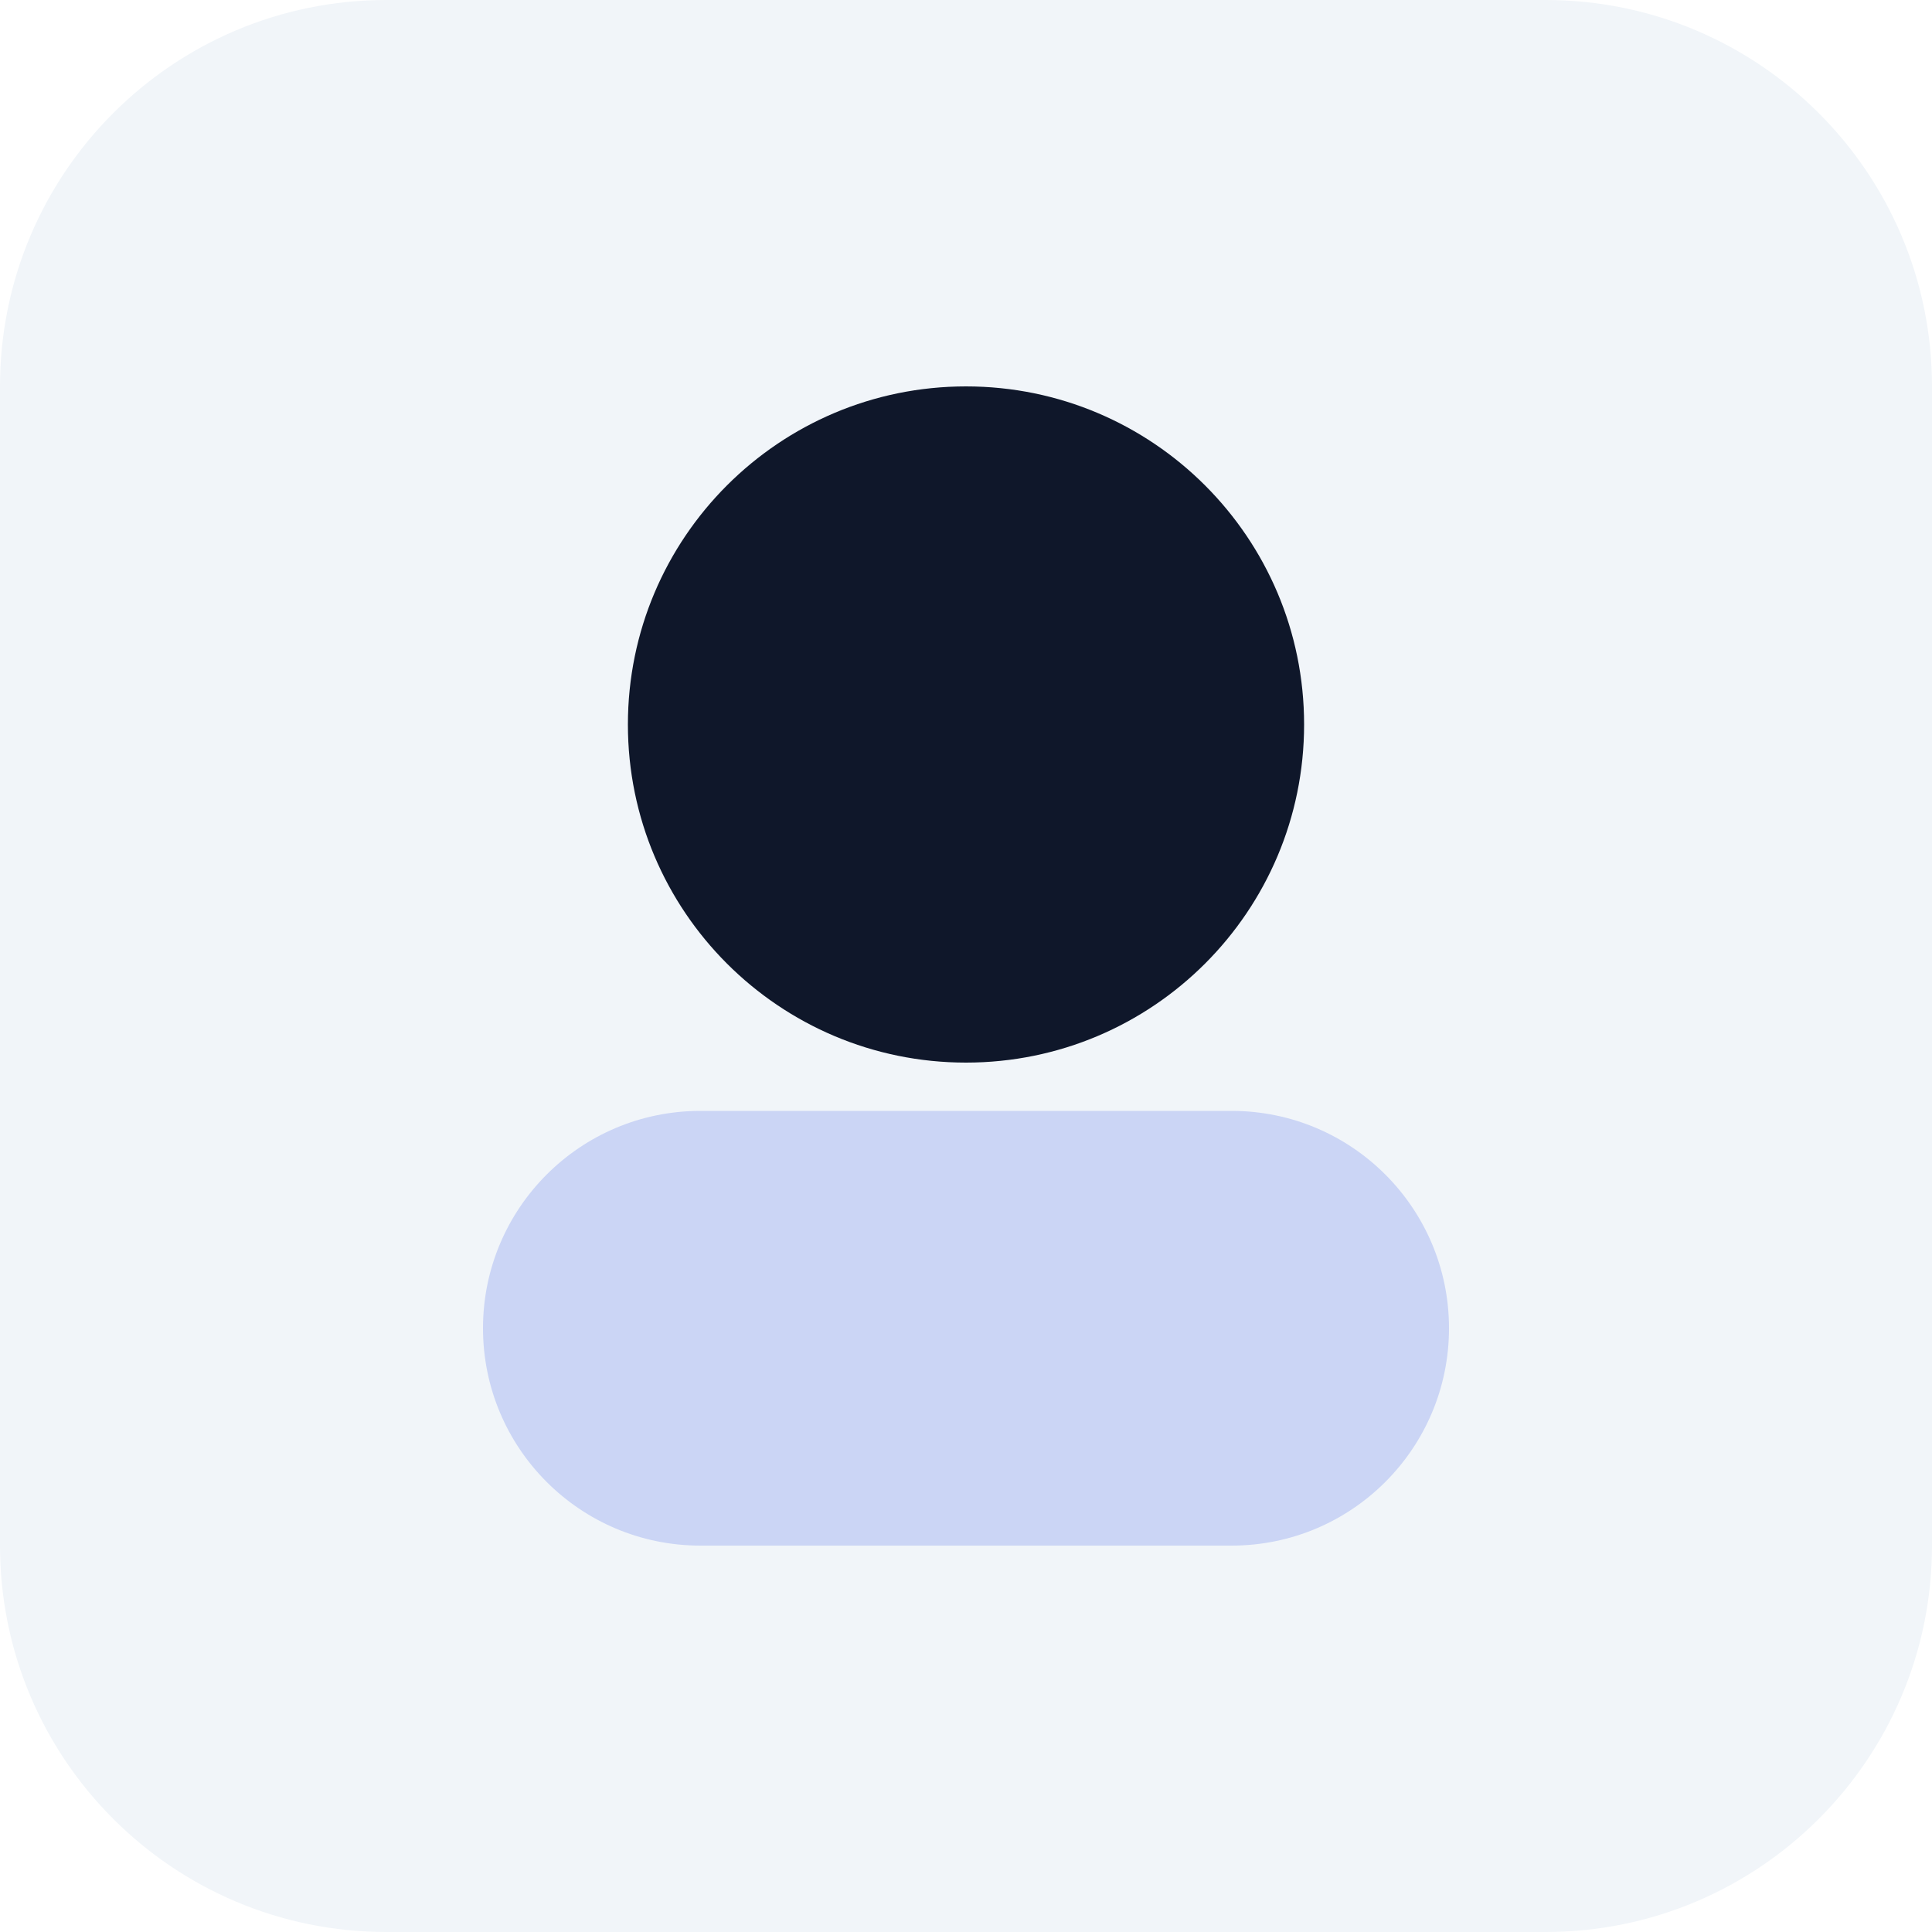
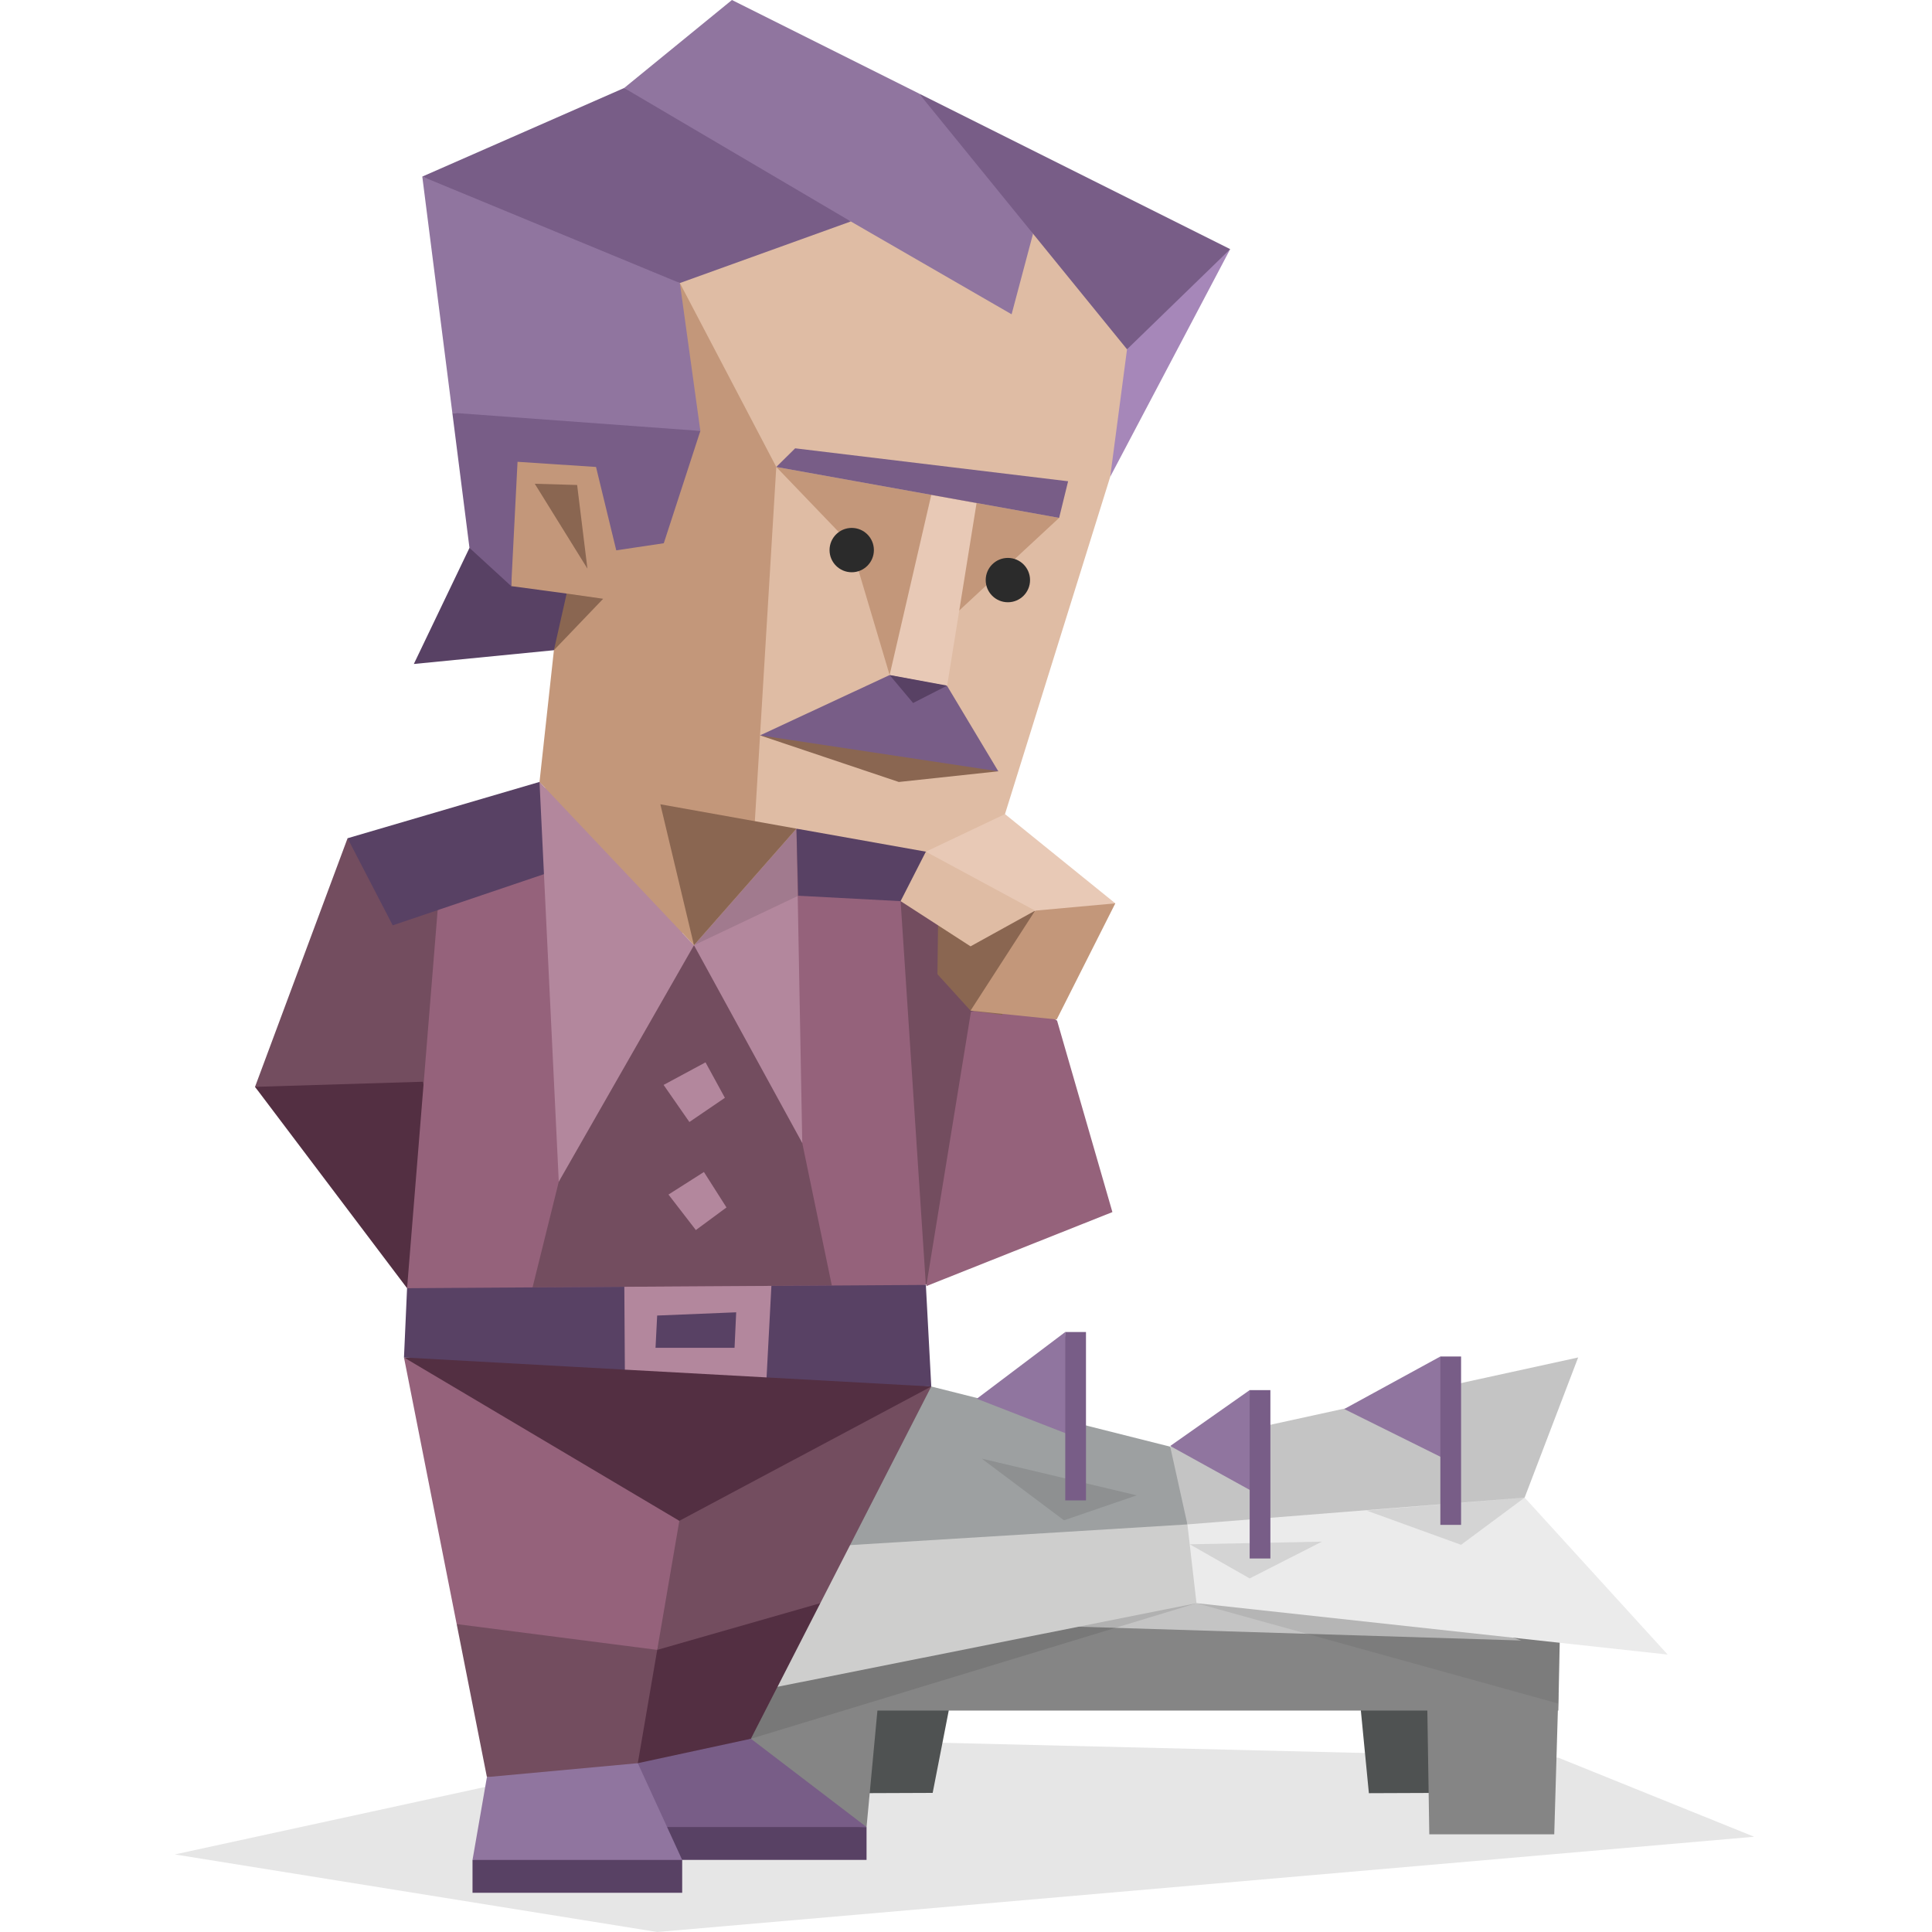
- <svg xmlns="http://www.w3.org/2000/svg" viewBox="0 0 80 80">
-   <rect width="80" height="80" rx="16" fill="#F1F5F9" />
-   <circle cx="40" cy="30" r="14" fill="#0F172A" />
-   <rect x="20" y="46" width="40" height="18" rx="9" fill="#CBD5F5" />
+ <svg xmlns="http://www.w3.org/2000/svg" width="400.0" height="400.0" viewBox="0 0 400.0 400.0">
+   <path d="M 363.18,380.28 L 322.64,363.91 L 147.741,359.679 L 36.201,383.94 L 136.07,400 L 363.18,380.28 z" opacity="0.1" />
+   <path d="M 281.231,348.79 L 283.411,371.26 L 298.84,371.2 L 299.451,350.55 L 281.231,348.79 z" fill="#4f5252" />
+   <path d="M 175.49,348.79 L 177.68,371.26 L 193.1,371.2 L 197.13,350.55 L 175.49,348.79 z" fill="#4f5252" />
+   <path d="M 179.41,378.269 L 182.35,346.76 L 152.93,350.169 L 154.68,379.78 L 179.41,378.269 z" fill="#858585" />
+   <path d="M 321.79,379.78 L 322.64,350.74 L 295.4,346.759 L 295.92,379.78 L 321.79,379.78 z" fill="#858585" />
+   <path d="M 322.64,354.151 L 322.93,339.651 L 243.96,307.299 L 153.88,333.05 L 154.57,354.151 L 322.64,354.151 z" fill="#858585" />
+   <path d="M 314.97,339.65 L 159.75,334.809 L 245.84,315.61 L 314.97,339.65 z" fill="#c4c4c4" />
+   <path d="M 247.72,331.92 L 155.47,359.99 L 160.98,349.231 L 204.781,333.76 L 247.72,331.92 z" opacity="0.1" />
+   <path d="M 247.72,323.93 L 247.72,331.92 L 322.58,352.691 L 322.93,339.651 L 247.72,323.93 z" fill="#2b2b2b" opacity="0.1" />
+   <path d="M 160.98,349.231 L 247.72,331.92 L 252.09,321.78 L 246.33,311.349 L 163.72,320.651 L 160.98,349.231 z" fill="#cececd" />
+   <path d="M 245.84,315.61 L 163.72,320.651 L 168.84,281.049 L 192.81,287.06 L 242.28,299.519 L 246.33,308.27 L 245.84,315.61 z" fill="#9da0a1" />
+   <path d="M 242.28,299.52 L 245.84,315.611 L 278.28,319.18 L 315.66,310.06 L 326.74,281.05 L 242.28,299.52 z" fill="#c4c4c4" />
+   <path d="M 245.84,315.61 L 247.72,331.92 L 345.27,342.559 L 315.66,310.059 L 245.84,315.61 z" fill="#ebebeb" />
+   <path d="M 315.66,310.064 L 302.5,319.835 L 282.94,312.746 L 315.66,310.064 z" opacity="0.1" />
+   <path d="M 273.69,319.183 L 258.73,326.793 L 246.33,319.73 L 273.69,319.183 z" opacity="0.1" />
+   <path d="M 235.35,309.594 L 220.289,314.764 L 203.249,301.989 L 235.35,309.594 z" opacity="0.1" />
+   <path d="M 298.21,280.849 L 278.305,291.724 L 299.92,302.451 L 298.21,280.849 z" fill="#90759f" />
+   <path d="M 1264.171,1482.249 L 1247.721,1493.959 L 1265.881,1503.851 L 1264.171,1482.249 z" fill="#90759f" />
+   <path d="M 1012.811,1183.639 L 996.361,1195.349 L 1014.521,1205.241 L 1012.811,1183.639 z" fill="#90759f" />
+   <path d="M 761.451,885.029 L 745.001,896.739 L 763.161,906.631 L 761.451,885.029 z" fill="#90759f" />
+   <path d="M 510.091,586.419 L 493.641,598.129 L 511.801,608.021 L 510.091,586.419 z" fill="#90759f" />
+   <path d="M 258.731,287.809 L 242.281,299.376 L 260.441,309.411 L 258.731,287.809 z" fill="#90759f" />
+   <path d="M 220.55,275.78 L 202.241,289.593 L 222.26,297.38 L 220.55,275.78 z" fill="#90759f" />
+   <path d="M 298.21,280.85 L 302.5,280.85 L 302.5,315.71 L 298.21,315.71 L 298.21,280.85 z" fill="#785d87" />
+   <path d="M 258.73,287.81 L 263.02,287.81 L 263.02,322.67 L 258.73,322.67 L 258.73,287.81 z" fill="#785d87" />
+   <path d="M 220.55,275.78 L 224.84,275.78 L 224.84,310.64 L 220.55,310.64 L 220.55,275.78 z" fill="#785d87" />
+   <path d="M 200.371,185.5 L 218.609,239.392 L 191.69,266.03 L 150.391,187.025 L 180.88,171.96 L 200.371,185.5 z" fill="#734d5f" />
+   <path d="M 201.02,209.49 L 191.77,266.28 L 230.311,250.95 L 218.86,211.32 L 211.379,206.08 L 201.02,209.49 z" fill="#95627b" />
+   <path d="M 148.875,335.125 L 136.637,341.414 L 119.125,336.375 L 121.75,361.75 L 132.122,365.21 L 142.75,361.375 L 148.875,335.125 z" fill="#543042" />
+   <path d="M 192.81,287.06 L 136.07,309.371 L 136.07,341.59 L 150.08,348.481 L 169.84,331.92 L 192.81,287.06 z" fill="#734d5f" />
+   <path d="M 169.84,331.92 L 136.07,341.59 L 132.05,365.05 L 144.51,365.05 L 155.47,359.99 L 169.84,331.92 z" fill="#532f42" />
+   <path d="M 136.07,341.59 L 140.65,314.87 L 121.75,297.941 L 83.64,281.05 L 94.55,336.25 L 116.35,350.17 L 136.07,341.59 z" fill="#95627b" />
+   <path d="M 192.81,287.06 L 140.65,314.871 L 83.64,281.05 L 144.51,281.019 L 192.81,287.06 z" fill="#532f42" />
+   <path d="M 94.55,336.25 L 136.07,341.59 L 132.05,365.05 L 116.35,369.13 L 100.81,367.93 L 94.55,336.25 z" fill="#734d5f" />
+   <path d="M 131.13,378.269 L 150.95,380.059 L 179.41,378.269 L 155.47,359.99 L 132.05,365.049 L 131.13,378.269 z" fill="#785d87" />
+   <path d="M 131.13,378.27 L 179.41,378.27 L 179.41,385.072 L 131.13,385.072 L 131.13,378.27 z" fill="#584164" />
+   <path d="M 132.05,365.05 L 141.24,385.08 L 119.53,387.16 L 97.83,385.08 L 100.81,367.93 L 132.05,365.05 z" fill="#90759f" />
+   <path d="M 97.83,385.08 L 141.24,385.08 L 141.24,391.88 L 97.83,391.88 L 97.83,385.08 z" fill="#584164" />
+   <path d="M 130.5,154 L 89,175.5 L 109.5,235 L 152,179 L 130.5,154 z" fill="#b3889d" />
+   <path d="M 84.65,258.35 L 85.99,249.083 L 94.97,186.96 L 71.96,173.55 L 52.8,225.02 L 84.65,258.35 z" fill="#734d5f" />
+   <path d="M 52.8,225.02 L 87.58,223.96 L 91.03,244.661 L 84.28,266.71 L 52.8,225.02 z" fill="#532f42" />
+   <path d="M 143.68,195.7 L 163.12,167.66 L 185.69,174.85 L 191.69,266.03 L 136.06,272.37 L 84.28,266.71 L 90.61,188.43 L 102.53,178.98 L 108.29,163.02 L 143.68,195.7 z" fill="#95627b" />
+   <path d="M 166.1,236.65 L 172.22,266.15 L 110.26,266.54 L 115.69,244.66 L 127.9,210.37 L 143.68,195.7 L 157.36,210.37 L 166.1,236.65 z" fill="#734d5f" />
+   <path d="M 143.68,195.7 L 166.1,236.65 L 164.9,171.56 L 143.68,195.7 z" fill="#b3879d" />
+   <path d="M 146.07,219.95 L 150.08,227.29 L 142.73,232.3 L 137.39,224.62 L 146.07,219.95 z" fill="#b3879d" />
+   <path d="M 145.74,242.65 L 138.4,247.32 L 144.07,254.67 L 150.41,249.99 L 145.74,242.65 z" fill="#b3879d" />
+   <path d="M 84.28,266.71 L 129.26,266.42 L 144.4,270.22 L 159.75,266.231 L 191.69,266.03 L 192.81,287.06 L 158.71,285.18 L 147.31,282.93 L 129.37,283.57 L 83.64,281.05 L 84.28,266.71 z" fill="#584164" />
+   <path d="M 159.75,266.23 L 129.26,266.419 L 129.37,283.57 L 158.71,285.179 L 159.71,266.23 L 159.75,266.23 z M 152.08,279.049 L 135.72,279.049 L 136.06,272.369 L 152.42,271.699 L 152.08,279.049 z" fill="#b3879d" />
+   <path d="M 143.68,195.7 L 186.86,175.21 L 164.9,171.56 L 143.68,195.7 z" opacity="0.1" />
+   <path d="M 165.27,185.451 L 200.94,187.341 L 197.56,175.881 L 164.9,171.561 L 165.27,185.451 z" fill="#584164" />
+   <path d="M 123.69,177.24 L 81.31,191.58 L 71.96,173.55 L 88.338,168.744 L 111.7,161.89 L 123.69,177.24 z" fill="#584164" />
+   <path d="M 111.7,161.89 L 115.69,244.66 L 143.68,195.7 L 140.232,192.055 L 112.791,163.044 L 111.7,161.89 z" fill="#b3879d" />
+   <path d="M 97.2,113.43 L 108.19,110.48 L 125.99,123.97 L 114.68,134.62 L 85.68,137.47 L 97.2,113.43 z" fill="#584164" />
+   <path d="M 235.35,72.57 L 229.861,98.7 L 204.911,178.68 L 164.9,171.56 L 143.681,195.7 L 119.33,155.75 L 129.86,112.43 L 136.931,109.46 L 140.991,88.97 L 139.5,58.1 L 174.15,40.59 L 206.941,59.55 L 213.77,41.87 L 235.35,72.57 z" fill="#dfbca4" />
+   <path d="M 140.76,58.6 L 160.72,96.68 L 156.09,173.23 L 143.68,195.7 L 111.7,161.89 L 114.68,134.62 L 117.35,128.75 L 117.32,122.89 L 105.84,121.35 L 106.02,94.48 L 123.4,94.41 L 129.86,109.92 L 135.43,110.46 L 139.99,89.22 L 140.76,58.6 z" fill="#c3977a" />
+   <path d="M 110.72,100.16 L 119.49,100.41 L 121.62,117.73 L 110.72,100.16 z" fill="#8a6651" />
+   <path d="M 164.9,171.56 L 136.72,166.52 L 143.68,195.7 L 164.9,171.56 z" fill="#8a6651" />
+   <path d="M 117.32,122.89 L 124.88,123.97 L 114.68,134.62 L 117.32,122.89 z" fill="#8a6651" />
+   <path d="M 233.339,72.32 L 240.199,61.17 L 254.699,51.58 L 229.86,98.7 L 233.339,72.32 z" fill="#a687b9" />
+   <path d="M 140.76,58.6 L 120.48,46.71 L 87.43,36.56 L 93.65,85.46 L 121.81,89.55 L 145,89.22 L 140.76,58.6 z" fill="#90759f" />
+   <path d="M 233.34,72.32 L 213.88,48.39 L 202.22,37.42 L 190.28,19.37 L 254.7,51.58 L 233.34,72.32 z" fill="#785d87" />
+   <path d="M 140.76,58.6 L 176.15,45.85 L 155.78,28.57 L 129.22,18.22 L 87.43,36.56 L 140.76,58.6 z" fill="#785d87" />
+   <path d="M 151.541,0 L 129.221,18.221 L 176.151,45.851 L 209.442,65.07 L 213.879,48.39 L 190.28,19.371 L 151.541,0 z" fill="#90759f" />
+   <path d="M 145,89.22 L 93.65,85.46 L 97.2,113.43 L 105.84,121.35 L 107.15,95.61 L 123.4,96.68 L 127.59,113.94 L 137.43,112.47 L 145,89.22 z" fill="#785d87" />
+   <path d="M 219.28,107.22 L 160.72,96.68 L 176.15,112.75 L 184.19,139.76 L 219.28,107.22 z" fill="#c3977a" />
+   <path d="M 157.36,152.25 L 186.089,161.9 L 206.69,159.69 L 187.349,149.6 L 157.36,152.25 z" fill="#8a6651" />
+   <path d="M 157.36,152.25 L 184.189,139.76 L 196.089,142.01 L 206.69,159.69 L 157.36,152.25 z" fill="#785d87" />
+   <path d="M 192.81,102.46 L 184.19,139.76 L 196.09,142.01 L 202.19,104.15 L 192.81,102.46 z" fill="#e8c9b6" />
+   <path d="M 160.721,96.68 L 219.281,107.22 L 221.14,99.64 L 164.631,92.82 L 160.721,96.68 z" fill="#785d87" />
+   <path d="M 196.09,141.95 L 189.05,145.55 L 184.19,139.76 L 196.09,141.95 z" fill="#584164" />
+   <path d="M 208.67,115.51 C 211.205,115.51 213.26,117.565 213.26,120.1 C 213.26,122.635 211.205,124.69 208.67,124.69 C 206.135,124.69 204.08,122.635 204.08,120.1 C 204.08,117.565 206.135,115.51 208.67,115.51 z" fill="#2b2b2b" />
+   <path d="M 176.34,109.3 C 178.875,109.3 180.93,111.355 180.93,113.89 C 180.93,116.425 178.875,118.48 176.34,118.48 C 173.805,118.48 171.75,116.425 171.75,113.89 C 171.75,111.355 173.805,109.3 176.34,109.3 z" fill="#2b2b2b" />
+   <path d="M 205.734,197.777 L 216.593,193.942 L 207.98,175.11 L 200.57,174.681 L 196.058,181.269 L 205.734,197.777 z" fill="#c3987b" />
+   <path d="M 194.09,201.7 L 200.94,209.24 L 207.5,210.12 L 214.31,188.54 L 194.21,191.58 L 194.09,201.7 z" fill="#8a6651" />
+   <path d="M 230.911,187.029 L 218.781,211.071 L 200.941,209.24 L 214.31,188.539 L 218.781,183.629 L 230.911,187.029 z" fill="#c3977a" />
+   <path d="M 191.69,176.33 L 208.07,168.55 L 230.91,187.03 L 214.31,188.54 L 200.37,185.5 L 191.69,176.33 z" fill="#e8c9b6" />
+   <path d="M 214.31,188.54 L 200.94,195.93 L 186.46,186.57 L 191.69,176.33 L 214.31,188.54 z" fill="#dfbca4" />
</svg>
